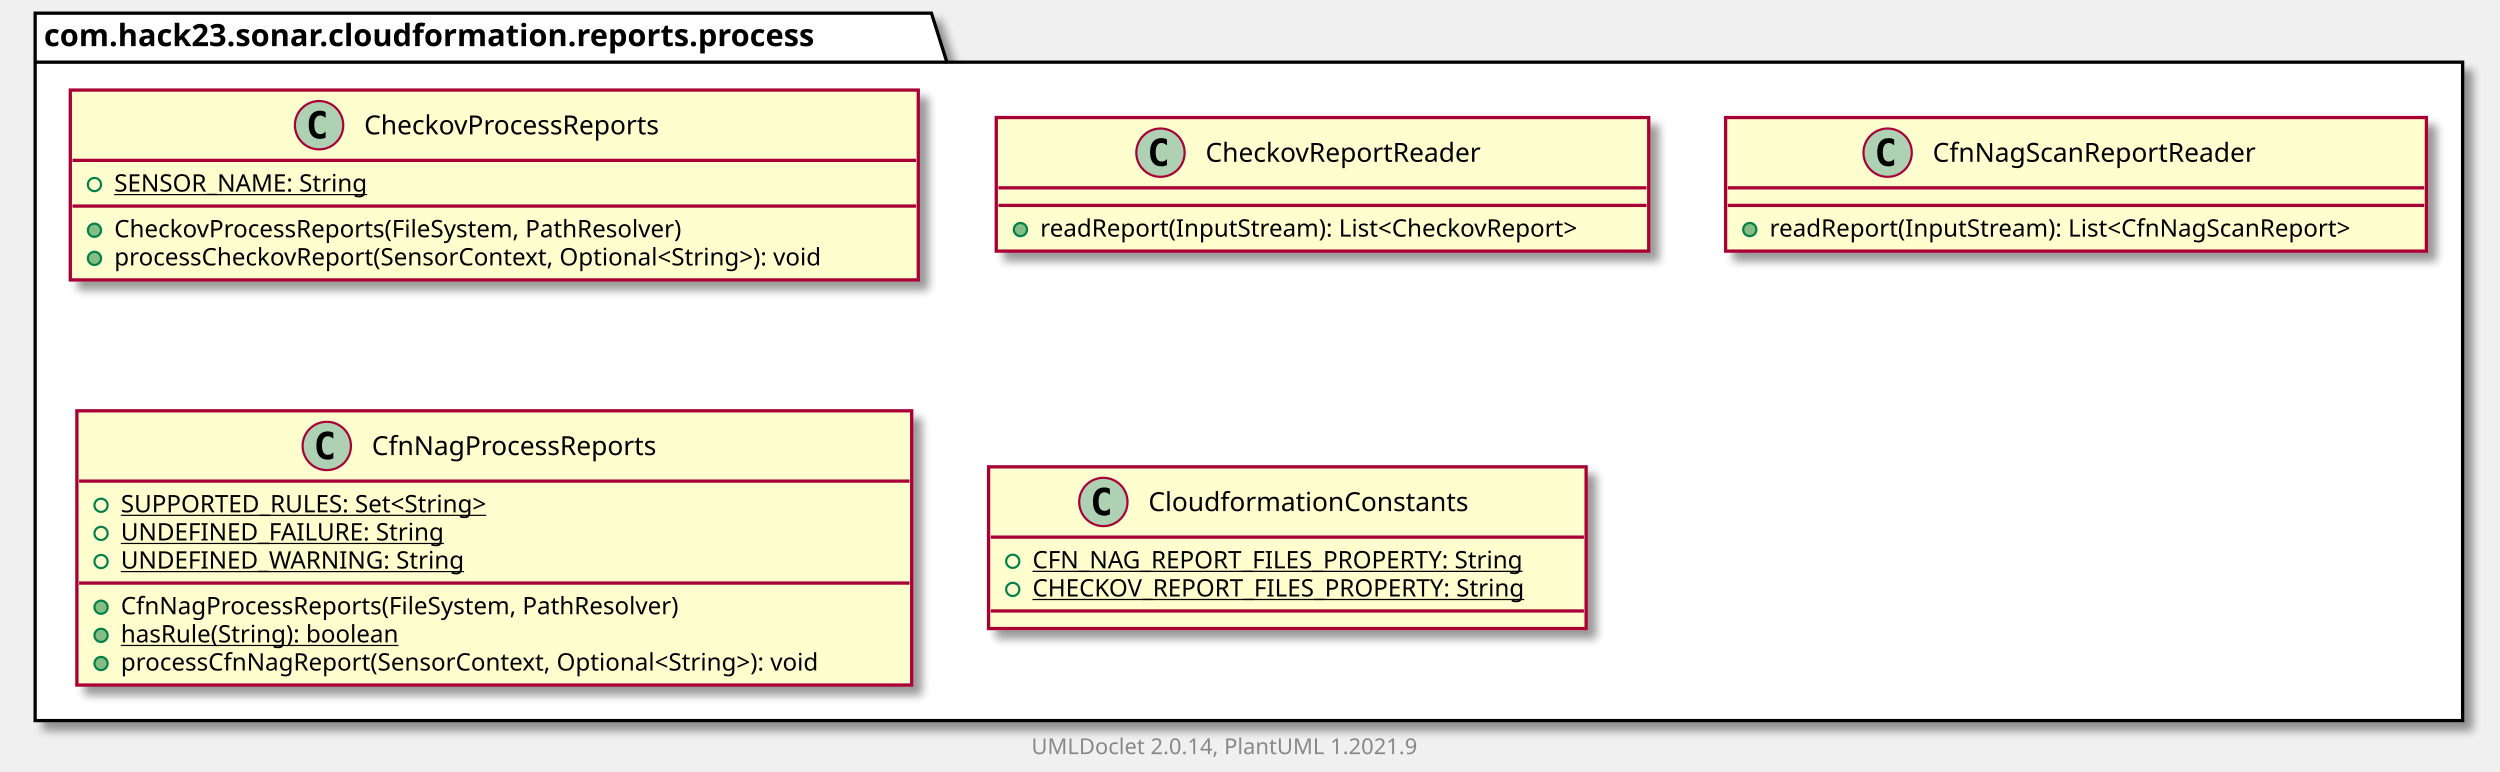
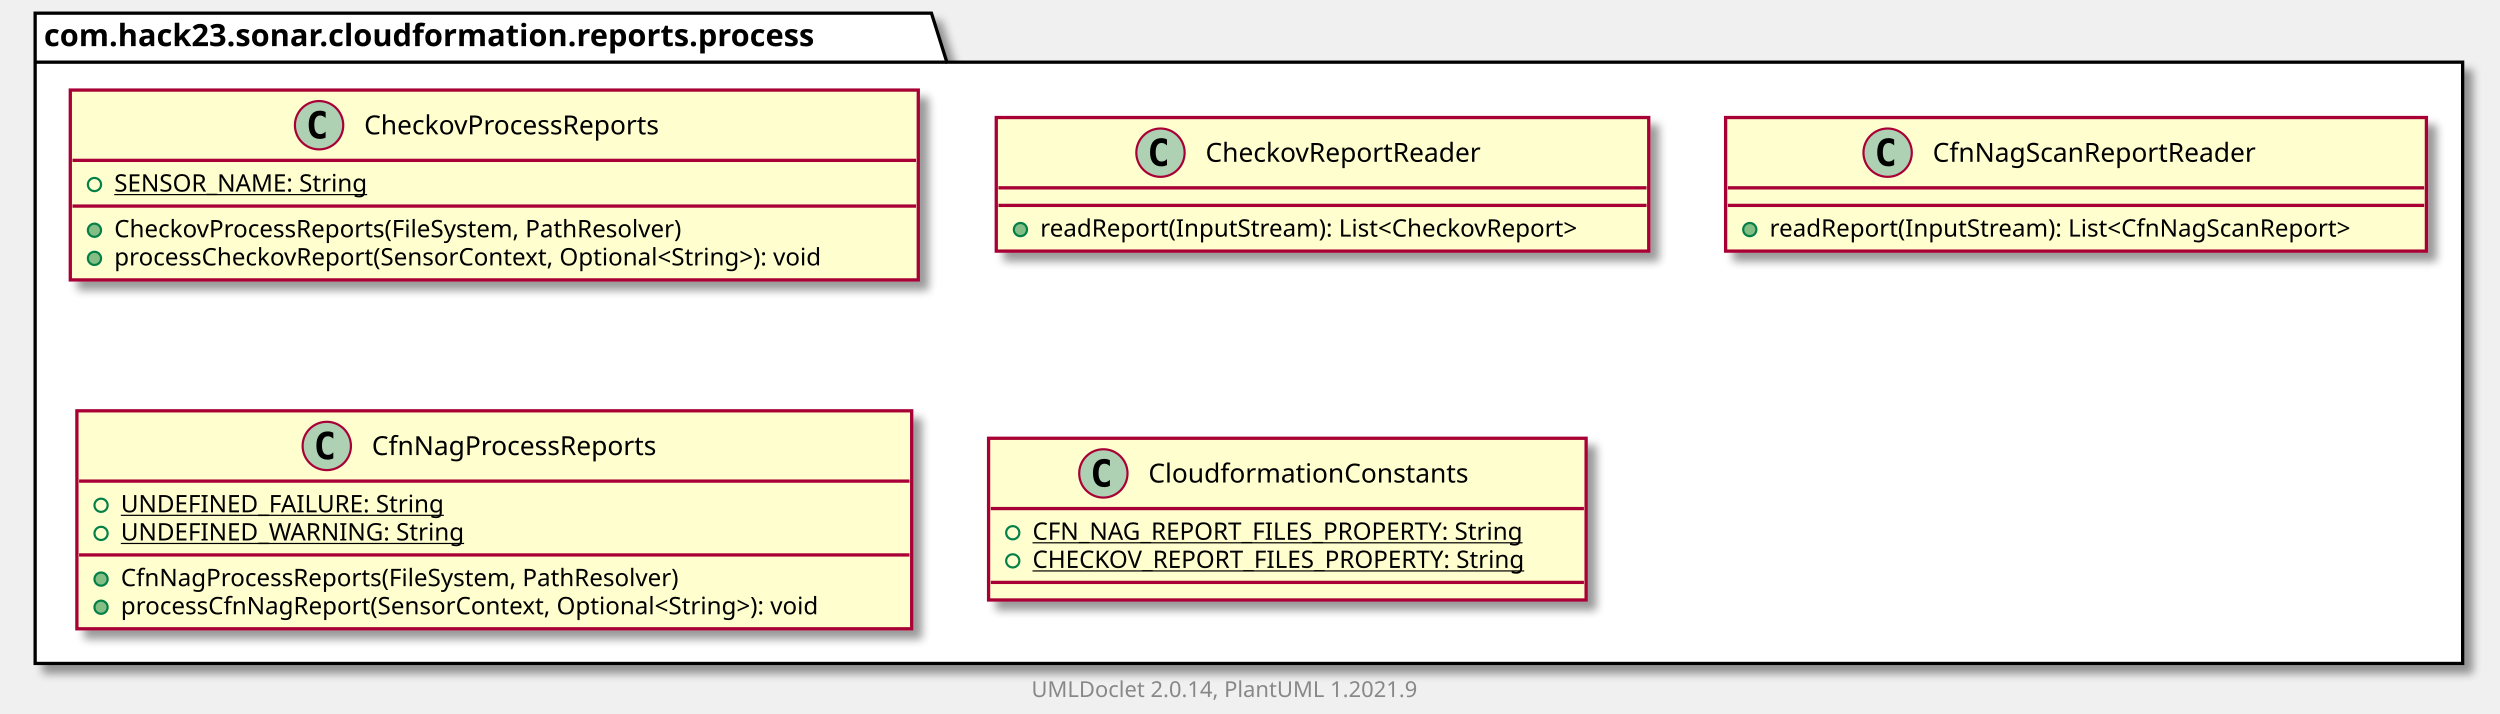
- <svg xmlns="http://www.w3.org/2000/svg" xmlns:xlink="http://www.w3.org/1999/xlink" contentScriptType="application/ecmascript" contentStyleType="text/css" height="351px" preserveAspectRatio="none" style="width:1138px;height:351px;background:#FFFFFF;" version="1.1" viewBox="0 0 1138 351" width="1138px" zoomAndPan="magnify">
+ <svg xmlns="http://www.w3.org/2000/svg" xmlns:xlink="http://www.w3.org/1999/xlink" contentScriptType="application/ecmascript" contentStyleType="text/css" height="325px" preserveAspectRatio="none" style="width:1138px;height:325px;background:#FFFFFF;" version="1.1" viewBox="0 0 1138 325" width="1138px" zoomAndPan="magnify">
  <defs>
-     <filter height="300%" id="fczu7mqhsklhy" width="300%" x="-1" y="-1">
+     <filter height="300%" id="fhkv9z97ffcch" width="300%" x="-1" y="-1">
      <feGaussianBlur result="blurOut" stdDeviation="2.0" />
      <feColorMatrix in="blurOut" result="blurOut2" type="matrix" values="0 0 0 0 0 0 0 0 0 0 0 0 0 0 0 0 0 0 .4 0" />
      <feOffset dx="4.0" dy="4.0" in="blurOut2" result="blurOut3" />
      <feBlend in="SourceGraphic" in2="blurOut3" mode="normal" />
    </filter>
  </defs>
  <g>
-     <polygon fill="#FFFFFF" filter="url(#fczu7mqhsklhy)" points="16,6,424,6,431,28.297,1121,28.297,1121,328,16,328,16,6" style="stroke:#000000;stroke-width:1.5;" />
+     <polygon fill="#FFFFFF" filter="url(#fhkv9z97ffcch)" points="16,6,424,6,431,28.297,1121,28.297,1121,302,16,302,16,6" style="stroke:#000000;stroke-width:1.5;" />
    <line style="stroke:#000000;stroke-width:1.5;" x1="16" x2="431" y1="28.297" y2="28.297" />
    <text fill="#000000" font-family="sans-serif" font-size="14" font-weight="bold" lengthAdjust="spacing" textLength="402" x="20" y="20.995">com.hack23.sonar.cloudformation.reports.process</text>
    <a href="CheckovProcessReports.html" target="_top" title="CheckovProcessReports.html" xlink:actuate="onRequest" xlink:href="CheckovProcessReports.html" xlink:show="new" xlink:title="CheckovProcessReports.html" xlink:type="simple">
-       <rect codeLine="3" fill="#FEFECE" filter="url(#fczu7mqhsklhy)" height="86.414" id="com.hack23.sonar.cloudformation.reports.process.CheckovProcessReports" style="stroke:#A80036;stroke-width:1.5;" width="386" x="32" y="41" />
+       <rect codeLine="3" fill="#FEFECE" filter="url(#fhkv9z97ffcch)" height="86.414" id="com.hack23.sonar.cloudformation.reports.process.CheckovProcessReports" style="stroke:#A80036;stroke-width:1.5;" width="386" x="32" y="41" />
      <ellipse cx="145.25" cy="57" fill="#ADD1B2" rx="11" ry="11" style="stroke:#A80036;stroke-width:1.0;" />
      <path d="M148.219,62.641 Q147.641,62.938 147,63.078 Q146.359,63.234 145.656,63.234 Q143.156,63.234 141.828,61.594 Q140.516,59.938 140.516,56.812 Q140.516,53.688 141.828,52.031 Q143.156,50.375 145.656,50.375 Q146.359,50.375 147,50.531 Q147.656,50.688 148.219,50.984 L148.219,53.703 Q147.594,53.125 147,52.859 Q146.406,52.578 145.781,52.578 Q144.438,52.578 143.75,53.656 Q143.062,54.719 143.062,56.812 Q143.062,58.906 143.75,59.984 Q144.438,61.047 145.781,61.047 Q146.406,61.047 147,60.781 Q147.594,60.5 148.219,59.922 L148.219,62.641 Z " fill="#000000" />
      <text fill="#000000" font-family="sans-serif" font-size="12" lengthAdjust="spacing" textLength="151" x="165.75" y="61.154">CheckovProcessReports</text>
      <line style="stroke:#A80036;stroke-width:1.5;" x1="33" x2="417" y1="73" y2="73" />
      <ellipse cx="43" cy="84" rx="3" ry="3" style="stroke:#038048;stroke-width:1.0;fill:none;" />
      <text fill="#000000" font-family="sans-serif" font-size="11" lengthAdjust="spacing" text-decoration="underline" textLength="126" x="52" y="87.21">SENSOR_NAME: String</text>
      <line style="stroke:#A80036;stroke-width:1.5;" x1="33" x2="417" y1="93.805" y2="93.805" />
      <ellipse cx="43" cy="104.805" fill="#84BE84" rx="3" ry="3" style="stroke:#038048;stroke-width:1.0;" />
      <text fill="#000000" font-family="sans-serif" font-size="11" lengthAdjust="spacing" textLength="289" x="52" y="108.015">CheckovProcessReports(FileSystem, PathResolver)</text>
      <ellipse cx="43" cy="117.609" fill="#84BE84" rx="3" ry="3" style="stroke:#038048;stroke-width:1.0;" />
      <text fill="#000000" font-family="sans-serif" font-size="11" lengthAdjust="spacing" textLength="360" x="52" y="120.82">processCheckovReport(SensorContext, Optional&lt;String&gt;): void</text>
    </a>
    <a href="CheckovReportReader.html" target="_top" title="CheckovReportReader.html" xlink:actuate="onRequest" xlink:href="CheckovReportReader.html" xlink:show="new" xlink:title="CheckovReportReader.html" xlink:type="simple">
-       <rect codeLine="9" fill="#FEFECE" filter="url(#fczu7mqhsklhy)" height="60.805" id="com.hack23.sonar.cloudformation.reports.process.CheckovReportReader" style="stroke:#A80036;stroke-width:1.5;" width="297" x="453.5" y="53.5" />
+       <rect codeLine="9" fill="#FEFECE" filter="url(#fhkv9z97ffcch)" height="60.805" id="com.hack23.sonar.cloudformation.reports.process.CheckovReportReader" style="stroke:#A80036;stroke-width:1.5;" width="297" x="453.5" y="53.5" />
      <ellipse cx="528.25" cy="69.5" fill="#ADD1B2" rx="11" ry="11" style="stroke:#A80036;stroke-width:1.0;" />
      <path d="M531.219,75.141 Q530.641,75.438 530,75.578 Q529.359,75.734 528.656,75.734 Q526.156,75.734 524.828,74.094 Q523.516,72.438 523.516,69.312 Q523.516,66.188 524.828,64.531 Q526.156,62.875 528.656,62.875 Q529.359,62.875 530,63.031 Q530.656,63.188 531.219,63.484 L531.219,66.203 Q530.594,65.625 530,65.359 Q529.406,65.078 528.781,65.078 Q527.438,65.078 526.75,66.156 Q526.062,67.219 526.062,69.312 Q526.062,71.406 526.75,72.484 Q527.438,73.547 528.781,73.547 Q529.406,73.547 530,73.281 Q530.594,73 531.219,72.422 L531.219,75.141 Z " fill="#000000" />
      <text fill="#000000" font-family="sans-serif" font-size="12" lengthAdjust="spacing" textLength="139" x="548.75" y="73.654">CheckovReportReader</text>
      <line style="stroke:#A80036;stroke-width:1.5;" x1="454.5" x2="749.5" y1="85.5" y2="85.5" />
      <line style="stroke:#A80036;stroke-width:1.5;" x1="454.5" x2="749.5" y1="93.5" y2="93.5" />
      <ellipse cx="464.5" cy="104.5" fill="#84BE84" rx="3" ry="3" style="stroke:#038048;stroke-width:1.0;" />
      <text fill="#000000" font-family="sans-serif" font-size="11" lengthAdjust="spacing" textLength="271" x="473.5" y="107.71">readReport(InputStream): List&lt;CheckovReport&gt;</text>
    </a>
    <a href="CfnNagScanReportReader.html" target="_top" title="CfnNagScanReportReader.html" xlink:actuate="onRequest" xlink:href="CfnNagScanReportReader.html" xlink:show="new" xlink:title="CfnNagScanReportReader.html" xlink:type="simple">
-       <rect codeLine="13" fill="#FEFECE" filter="url(#fczu7mqhsklhy)" height="60.805" id="com.hack23.sonar.cloudformation.reports.process.CfnNagScanReportReader" style="stroke:#A80036;stroke-width:1.5;" width="319" x="785.5" y="53.5" />
+       <rect codeLine="13" fill="#FEFECE" filter="url(#fhkv9z97ffcch)" height="60.805" id="com.hack23.sonar.cloudformation.reports.process.CfnNagScanReportReader" style="stroke:#A80036;stroke-width:1.5;" width="319" x="785.5" y="53.5" />
      <ellipse cx="859.25" cy="69.5" fill="#ADD1B2" rx="11" ry="11" style="stroke:#A80036;stroke-width:1.0;" />
      <path d="M862.219,75.141 Q861.641,75.438 861,75.578 Q860.359,75.734 859.656,75.734 Q857.156,75.734 855.828,74.094 Q854.516,72.438 854.516,69.312 Q854.516,66.188 855.828,64.531 Q857.156,62.875 859.656,62.875 Q860.359,62.875 861,63.031 Q861.656,63.188 862.219,63.484 L862.219,66.203 Q861.594,65.625 861,65.359 Q860.406,65.078 859.781,65.078 Q858.438,65.078 857.75,66.156 Q857.062,67.219 857.062,69.312 Q857.062,71.406 857.75,72.484 Q858.438,73.547 859.781,73.547 Q860.406,73.547 861,73.281 Q861.594,73 862.219,72.422 L862.219,75.141 Z " fill="#000000" />
      <text fill="#000000" font-family="sans-serif" font-size="12" lengthAdjust="spacing" textLength="163" x="879.75" y="73.654">CfnNagScanReportReader</text>
      <line style="stroke:#A80036;stroke-width:1.5;" x1="786.5" x2="1103.5" y1="85.5" y2="85.5" />
      <line style="stroke:#A80036;stroke-width:1.5;" x1="786.5" x2="1103.5" y1="93.5" y2="93.5" />
      <ellipse cx="796.5" cy="104.5" fill="#84BE84" rx="3" ry="3" style="stroke:#038048;stroke-width:1.0;" />
      <text fill="#000000" font-family="sans-serif" font-size="11" lengthAdjust="spacing" textLength="293" x="805.5" y="107.71">readReport(InputStream): List&lt;CfnNagScanReport&gt;</text>
    </a>
    <a href="CfnNagProcessReports.html" target="_top" title="CfnNagProcessReports.html" xlink:actuate="onRequest" xlink:href="CfnNagProcessReports.html" xlink:show="new" xlink:title="CfnNagProcessReports.html" xlink:type="simple">
-       <rect codeLine="17" fill="#FEFECE" filter="url(#fczu7mqhsklhy)" height="124.828" id="com.hack23.sonar.cloudformation.reports.process.CfnNagProcessReports" style="stroke:#A80036;stroke-width:1.5;" width="380" x="35" y="187" />
+       <rect codeLine="17" fill="#FEFECE" filter="url(#fhkv9z97ffcch)" height="99.219" id="com.hack23.sonar.cloudformation.reports.process.CfnNagProcessReports" style="stroke:#A80036;stroke-width:1.5;" width="380" x="35" y="187" />
      <ellipse cx="148.75" cy="203" fill="#ADD1B2" rx="11" ry="11" style="stroke:#A80036;stroke-width:1.0;" />
      <path d="M151.719,208.641 Q151.141,208.938 150.5,209.078 Q149.859,209.234 149.156,209.234 Q146.656,209.234 145.328,207.594 Q144.016,205.938 144.016,202.812 Q144.016,199.688 145.328,198.031 Q146.656,196.375 149.156,196.375 Q149.859,196.375 150.5,196.531 Q151.156,196.688 151.719,196.984 L151.719,199.703 Q151.094,199.125 150.5,198.859 Q149.906,198.578 149.281,198.578 Q147.938,198.578 147.25,199.656 Q146.562,200.719 146.562,202.812 Q146.562,204.906 147.25,205.984 Q147.938,207.047 149.281,207.047 Q149.906,207.047 150.5,206.781 Q151.094,206.5 151.719,205.922 L151.719,208.641 Z " fill="#000000" />
      <text fill="#000000" font-family="sans-serif" font-size="12" lengthAdjust="spacing" textLength="144" x="169.25" y="207.154">CfnNagProcessReports</text>
      <line style="stroke:#A80036;stroke-width:1.5;" x1="36" x2="414" y1="219" y2="219" />
      <ellipse cx="46" cy="230" rx="3" ry="3" style="stroke:#038048;stroke-width:1.0;fill:none;" />
-       <text fill="#000000" font-family="sans-serif" font-size="11" lengthAdjust="spacing" text-decoration="underline" textLength="189" x="55" y="233.21">SUPPORTED_RULES: Set&lt;String&gt;</text>
+       <text fill="#000000" font-family="sans-serif" font-size="11" lengthAdjust="spacing" text-decoration="underline" textLength="155" x="55" y="233.21">UNDEFINED_FAILURE: String</text>
      <ellipse cx="46" cy="242.805" rx="3" ry="3" style="stroke:#038048;stroke-width:1.0;fill:none;" />
-       <text fill="#000000" font-family="sans-serif" font-size="11" lengthAdjust="spacing" text-decoration="underline" textLength="155" x="55" y="246.015">UNDEFINED_FAILURE: String</text>
-       <ellipse cx="46" cy="255.609" rx="3" ry="3" style="stroke:#038048;stroke-width:1.0;fill:none;" />
-       <text fill="#000000" font-family="sans-serif" font-size="11" lengthAdjust="spacing" text-decoration="underline" textLength="162" x="55" y="258.82">UNDEFINED_WARNING: String</text>
-       <line style="stroke:#A80036;stroke-width:1.5;" x1="36" x2="414" y1="265.414" y2="265.414" />
+       <text fill="#000000" font-family="sans-serif" font-size="11" lengthAdjust="spacing" text-decoration="underline" textLength="162" x="55" y="246.015">UNDEFINED_WARNING: String</text>
+       <line style="stroke:#A80036;stroke-width:1.5;" x1="36" x2="414" y1="252.609" y2="252.609" />
+       <ellipse cx="46" cy="263.609" fill="#84BE84" rx="3" ry="3" style="stroke:#038048;stroke-width:1.0;" />
+       <text fill="#000000" font-family="sans-serif" font-size="11" lengthAdjust="spacing" textLength="283" x="55" y="266.82">CfnNagProcessReports(FileSystem, PathResolver)</text>
      <ellipse cx="46" cy="276.414" fill="#84BE84" rx="3" ry="3" style="stroke:#038048;stroke-width:1.0;" />
-       <text fill="#000000" font-family="sans-serif" font-size="11" lengthAdjust="spacing" textLength="283" x="55" y="279.625">CfnNagProcessReports(FileSystem, PathResolver)</text>
-       <ellipse cx="46" cy="289.219" fill="#84BE84" rx="3" ry="3" style="stroke:#038048;stroke-width:1.0;" />
-       <text fill="#000000" font-family="sans-serif" font-size="11" lengthAdjust="spacing" text-decoration="underline" textLength="140" x="55" y="292.429">hasRule(String): boolean</text>
-       <ellipse cx="46" cy="302.023" fill="#84BE84" rx="3" ry="3" style="stroke:#038048;stroke-width:1.0;" />
-       <text fill="#000000" font-family="sans-serif" font-size="11" lengthAdjust="spacing" textLength="354" x="55" y="305.234">processCfnNagReport(SensorContext, Optional&lt;String&gt;): void</text>
+       <text fill="#000000" font-family="sans-serif" font-size="11" lengthAdjust="spacing" textLength="354" x="55" y="279.625">processCfnNagReport(SensorContext, Optional&lt;String&gt;): void</text>
    </a>
    <a href="CloudformationConstants.html" target="_top" title="CloudformationConstants.html" xlink:actuate="onRequest" xlink:href="CloudformationConstants.html" xlink:show="new" xlink:title="CloudformationConstants.html" xlink:type="simple">
-       <rect codeLine="26" fill="#FEFECE" filter="url(#fczu7mqhsklhy)" height="73.609" id="com.hack23.sonar.cloudformation.reports.process.CloudformationConstants" style="stroke:#A80036;stroke-width:1.5;" width="272" x="450" y="212.5" />
-       <ellipse cx="502.25" cy="228.5" fill="#ADD1B2" rx="11" ry="11" style="stroke:#A80036;stroke-width:1.0;" />
-       <path d="M505.219,234.141 Q504.641,234.438 504,234.578 Q503.359,234.734 502.656,234.734 Q500.156,234.734 498.828,233.094 Q497.516,231.438 497.516,228.312 Q497.516,225.188 498.828,223.531 Q500.156,221.875 502.656,221.875 Q503.359,221.875 504,222.031 Q504.656,222.188 505.219,222.484 L505.219,225.203 Q504.594,224.625 504,224.359 Q503.406,224.078 502.781,224.078 Q501.438,224.078 500.75,225.156 Q500.062,226.219 500.062,228.312 Q500.062,230.406 500.75,231.484 Q501.438,232.547 502.781,232.547 Q503.406,232.547 504,232.281 Q504.594,232 505.219,231.422 L505.219,234.141 Z " fill="#000000" />
-       <text fill="#000000" font-family="sans-serif" font-size="12" lengthAdjust="spacing" textLength="159" x="522.75" y="232.654">CloudformationConstants</text>
-       <line style="stroke:#A80036;stroke-width:1.5;" x1="451" x2="721" y1="244.5" y2="244.5" />
-       <ellipse cx="461" cy="255.5" rx="3" ry="3" style="stroke:#038048;stroke-width:1.0;fill:none;" />
-       <text fill="#000000" font-family="sans-serif" font-size="11" lengthAdjust="spacing" text-decoration="underline" textLength="244" x="470" y="258.71">CFN_NAG_REPORT_FILES_PROPERTY: String</text>
-       <ellipse cx="461" cy="268.305" rx="3" ry="3" style="stroke:#038048;stroke-width:1.0;fill:none;" />
-       <text fill="#000000" font-family="sans-serif" font-size="11" lengthAdjust="spacing" text-decoration="underline" textLength="246" x="470" y="271.515">CHECKOV_REPORT_FILES_PROPERTY: String</text>
-       <line style="stroke:#A80036;stroke-width:1.5;" x1="451" x2="721" y1="278.109" y2="278.109" />
+       <rect codeLine="24" fill="#FEFECE" filter="url(#fhkv9z97ffcch)" height="73.609" id="com.hack23.sonar.cloudformation.reports.process.CloudformationConstants" style="stroke:#A80036;stroke-width:1.5;" width="272" x="450" y="199.5" />
+       <ellipse cx="502.25" cy="215.5" fill="#ADD1B2" rx="11" ry="11" style="stroke:#A80036;stroke-width:1.0;" />
+       <path d="M505.219,221.141 Q504.641,221.438 504,221.578 Q503.359,221.734 502.656,221.734 Q500.156,221.734 498.828,220.094 Q497.516,218.438 497.516,215.312 Q497.516,212.188 498.828,210.531 Q500.156,208.875 502.656,208.875 Q503.359,208.875 504,209.031 Q504.656,209.188 505.219,209.484 L505.219,212.203 Q504.594,211.625 504,211.359 Q503.406,211.078 502.781,211.078 Q501.438,211.078 500.75,212.156 Q500.062,213.219 500.062,215.312 Q500.062,217.406 500.75,218.484 Q501.438,219.547 502.781,219.547 Q503.406,219.547 504,219.281 Q504.594,219 505.219,218.422 L505.219,221.141 Z " fill="#000000" />
+       <text fill="#000000" font-family="sans-serif" font-size="12" lengthAdjust="spacing" textLength="159" x="522.75" y="219.654">CloudformationConstants</text>
+       <line style="stroke:#A80036;stroke-width:1.5;" x1="451" x2="721" y1="231.5" y2="231.5" />
+       <ellipse cx="461" cy="242.5" rx="3" ry="3" style="stroke:#038048;stroke-width:1.0;fill:none;" />
+       <text fill="#000000" font-family="sans-serif" font-size="11" lengthAdjust="spacing" text-decoration="underline" textLength="244" x="470" y="245.71">CFN_NAG_REPORT_FILES_PROPERTY: String</text>
+       <ellipse cx="461" cy="255.305" rx="3" ry="3" style="stroke:#038048;stroke-width:1.0;fill:none;" />
+       <text fill="#000000" font-family="sans-serif" font-size="11" lengthAdjust="spacing" text-decoration="underline" textLength="246" x="470" y="258.515">CHECKOV_REPORT_FILES_PROPERTY: String</text>
+       <line style="stroke:#A80036;stroke-width:1.5;" x1="451" x2="721" y1="265.109" y2="265.109" />
    </a>
-     <text fill="#888888" font-family="sans-serif" font-size="10" lengthAdjust="spacing" textLength="186" x="469.5" y="343.282">UMLDoclet 2.0.14, PlantUML 1.2021.9</text>
+     <text fill="#888888" font-family="sans-serif" font-size="10" lengthAdjust="spacing" textLength="186" x="469.5" y="317.282">UMLDoclet 2.0.14, PlantUML 1.2021.9</text>
  </g>
</svg>
